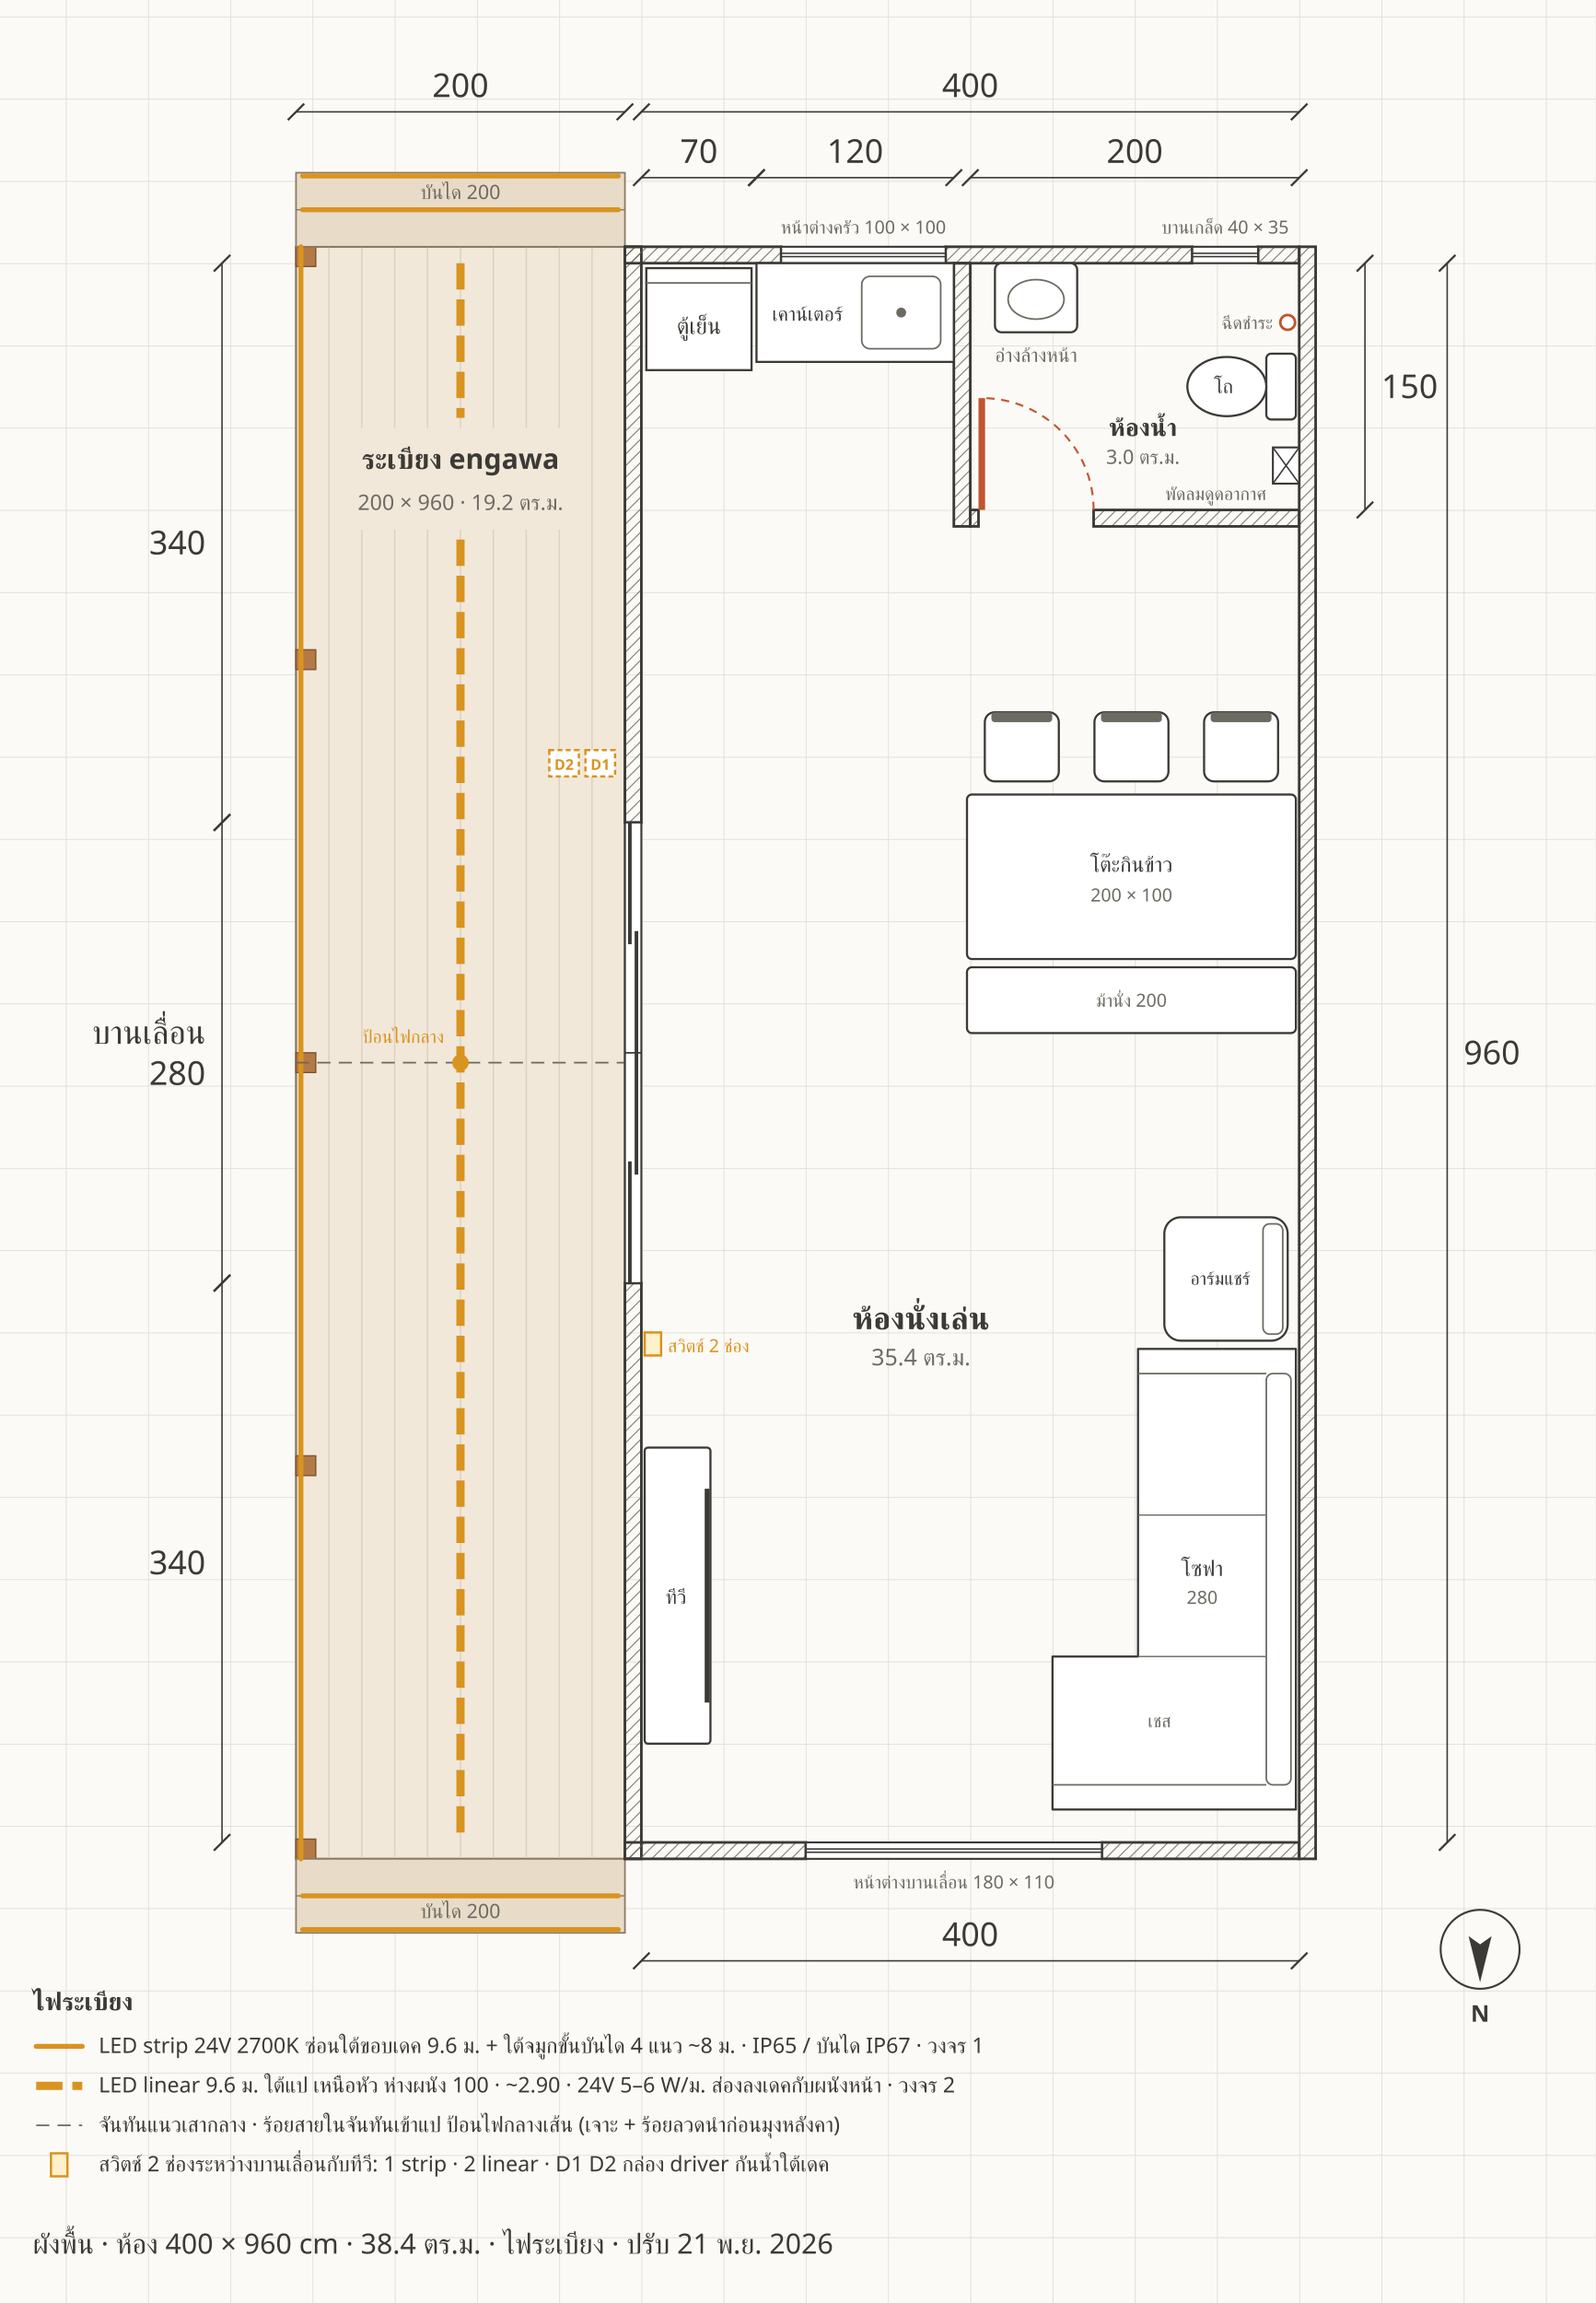
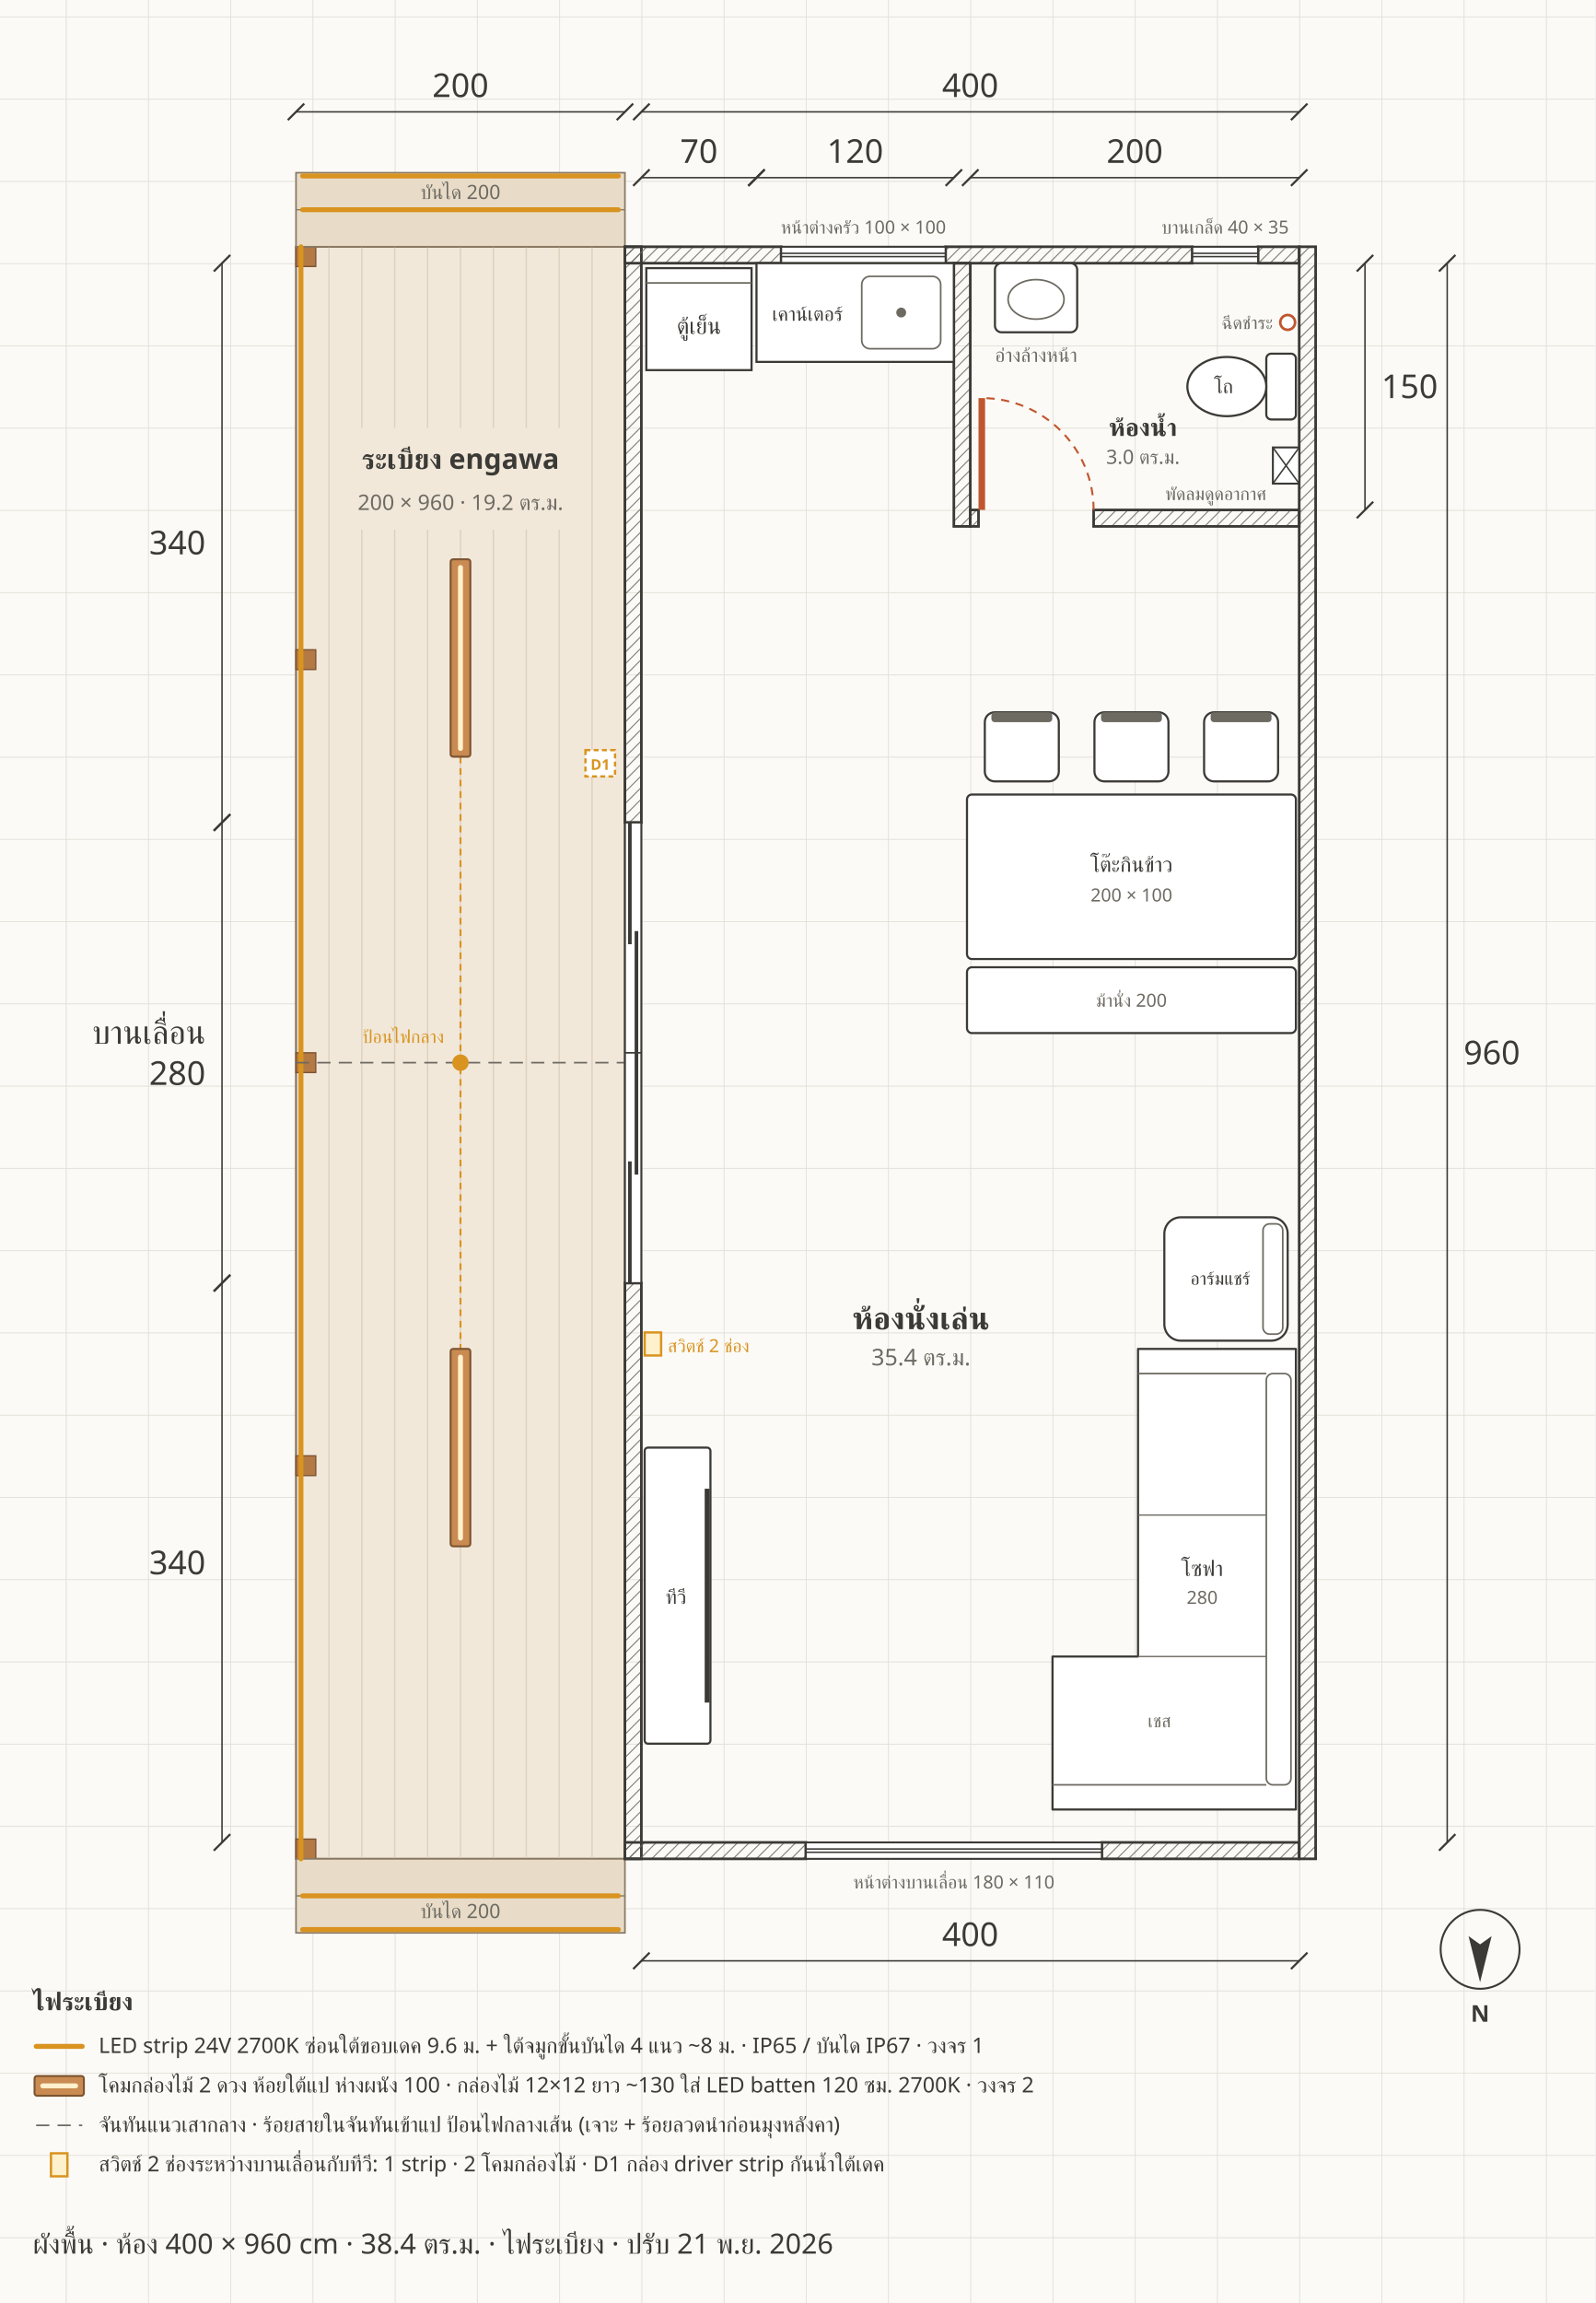
<svg xmlns="http://www.w3.org/2000/svg" viewBox="-390 -160 970 1400" width="970" height="1400" font-family="Leelawadee UI, Tahoma, sans-serif">
  <defs>
    <pattern id="grid" width="50" height="50" patternUnits="userSpaceOnUse" x="0" y="0">
      <path d="M50 0H0V50" fill="none" stroke="#e3e0d8" stroke-width="1" />
    </pattern>
    <pattern id="hatch" width="5" height="5" patternUnits="userSpaceOnUse" patternTransform="rotate(45)">
      <line x1="0" y1="0" x2="0" y2="5" stroke="#6d6a62" stroke-width="1" />
    </pattern>
  </defs>
  <rect x="-390" y="-160" width="970" height="1400" fill="#fbfaf6" />
  <rect x="-390" y="-160" width="970" height="1400" fill="url(#grid)" />
  <rect x="-210" y="-10" width="200" height="980" fill="#f1e8da" stroke="#8a7a64" stroke-width="1.3" />
  <line x1="-190" y1="-10" x2="-190" y2="970" stroke="#ddd0bc" stroke-width="0.8" />
  <line x1="-170" y1="-10" x2="-170" y2="970" stroke="#ddd0bc" stroke-width="0.8" />
  <line x1="-150" y1="-10" x2="-150" y2="970" stroke="#ddd0bc" stroke-width="0.8" />
  <line x1="-130" y1="-10" x2="-130" y2="970" stroke="#ddd0bc" stroke-width="0.8" />
  <line x1="-110" y1="-10" x2="-110" y2="970" stroke="#ddd0bc" stroke-width="0.8" />
  <line x1="-90" y1="-10" x2="-90" y2="970" stroke="#ddd0bc" stroke-width="0.8" />
  <line x1="-70" y1="-10" x2="-70" y2="970" stroke="#ddd0bc" stroke-width="0.8" />
  <line x1="-50" y1="-10" x2="-50" y2="970" stroke="#ddd0bc" stroke-width="0.8" />
  <line x1="-30" y1="-10" x2="-30" y2="970" stroke="#ddd0bc" stroke-width="0.8" />
  <rect x="-210" y="-10" width="12" height="12" fill="#b47a45" stroke="#7d5430" stroke-width="0.8" />
  <rect x="-210" y="235" width="12" height="12" fill="#b47a45" stroke="#7d5430" stroke-width="0.8" />
  <rect x="-210" y="480" width="12" height="12" fill="#b47a45" stroke="#7d5430" stroke-width="0.8" />
  <rect x="-210" y="725" width="12" height="12" fill="#b47a45" stroke="#7d5430" stroke-width="0.8" />
  <rect x="-210" y="958" width="12" height="12" fill="#b47a45" stroke="#7d5430" stroke-width="0.8" />
  <rect x="-210" y="-55" width="200" height="45" fill="#e8dcc8" stroke="#8a7a64" stroke-width="1" />
  <rect x="-210" y="970" width="200" height="45" fill="#e8dcc8" stroke="#8a7a64" stroke-width="1" />
  <line x1="-210" y1="-32.5" x2="-10" y2="-32.5" stroke="#8a7a64" stroke-width="0.8" />
  <line x1="-210" y1="992.5" x2="-10" y2="992.5" stroke="#8a7a64" stroke-width="0.8" />
  <text x="-110" y="-39" font-size="12" font-weight="400" text-anchor="middle" fill="#6d6a62">บันได 200</text>
  <text x="-110" y="1006" font-size="12" font-weight="400" text-anchor="middle" fill="#6d6a62">บันได 200</text>
  <rect x="-185" y="100" width="150" height="62" fill="#f1e8da" />
  <text x="-110" y="125" font-size="17" font-weight="600" text-anchor="middle" fill="#3b3a36">ระเบียง engawa</text>
  <text x="-110" y="150" font-size="13" font-weight="400" text-anchor="middle" fill="#6d6a62">200 × 960 · 19.2 ตร.ม.</text>
  <line x1="-207" y1="-10" x2="-207" y2="970" stroke="#d9931f" stroke-width="3" stroke-linecap="round" />
  <line x1="-206" y1="-32.5" x2="-14" y2="-32.5" stroke="#d9931f" stroke-width="3" stroke-linecap="round" />
  <line x1="-206" y1="-53" x2="-14" y2="-53" stroke="#d9931f" stroke-width="3" stroke-linecap="round" />
  <line x1="-206" y1="992.5" x2="-14" y2="992.5" stroke="#d9931f" stroke-width="3" stroke-linecap="round" />
  <line x1="-206" y1="1013" x2="-14" y2="1013" stroke="#d9931f" stroke-width="3" stroke-linecap="round" />
  <line x1="-210" y1="486" x2="-10" y2="486" stroke="#6d6a62" stroke-width="1" stroke-dasharray="8 5" />
-   <line x1="-110" y1="0" x2="-110" y2="94" stroke="#d9931f" stroke-width="5" stroke-dasharray="16 6" stroke-linecap="butt" />
-   <line x1="-110" y1="168" x2="-110" y2="960" stroke="#d9931f" stroke-width="5" stroke-dasharray="16 6" stroke-linecap="butt" />
+   <line x1="-110" y1="300" x2="-110" y2="660" stroke="#d9931f" stroke-width="1.2" stroke-dasharray="4 3" />
+   <rect x="-116" y="180" width="12" height="120" rx="1.5" fill="#c98b52" stroke="#7d5430" stroke-width="1.2" />
+   <line x1="-110" y1="185" x2="-110" y2="295" stroke="#fff1cc" stroke-width="3" stroke-linecap="round" />
+   <rect x="-116" y="660" width="12" height="120" rx="1.5" fill="#c98b52" stroke="#7d5430" stroke-width="1.2" />
+   <line x1="-110" y1="665" x2="-110" y2="775" stroke="#fff1cc" stroke-width="3" stroke-linecap="round" />
  <circle cx="-110" cy="486" r="5" fill="#d9931f" />
  <text x="-120" y="474" font-size="11" font-weight="400" text-anchor="end" fill="#d9931f">ป้อนไฟกลาง</text>
  <rect x="-34" y="296" width="18" height="16" fill="#fff" stroke="#d9931f" stroke-width="1.4" stroke-dasharray="3 2" />
  <text x="-25" y="308" font-size="9" font-weight="600" text-anchor="middle" fill="#d9931f">D1</text>
-   <rect x="-56" y="296" width="18" height="16" fill="#fff" stroke="#d9931f" stroke-width="1.4" stroke-dasharray="3 2" />
-   <text x="-47" y="308" font-size="9" font-weight="600" text-anchor="middle" fill="#d9931f">D2</text>
  <rect x="-10" y="-10" width="10" height="350" fill="url(#hatch)" stroke="#3b3a36" stroke-width="1.6" />
  <rect x="-10" y="620" width="10" height="350" fill="url(#hatch)" stroke="#3b3a36" stroke-width="1.6" />
  <rect x="400" y="-10" width="10" height="980" fill="url(#hatch)" stroke="#3b3a36" stroke-width="1.6" />
  <rect x="-10" y="-10" width="95" height="10" fill="url(#hatch)" stroke="#3b3a36" stroke-width="1.6" />
  <rect x="185" y="-10" width="150" height="10" fill="url(#hatch)" stroke="#3b3a36" stroke-width="1.6" />
  <rect x="375" y="-10" width="25" height="10" fill="url(#hatch)" stroke="#3b3a36" stroke-width="1.6" />
  <rect x="-10" y="960" width="110" height="10" fill="url(#hatch)" stroke="#3b3a36" stroke-width="1.6" />
  <rect x="280" y="960" width="120" height="10" fill="url(#hatch)" stroke="#3b3a36" stroke-width="1.6" />
  <rect x="85" y="-10" width="100" height="10" fill="#fff" stroke="#3b3a36" stroke-width="1.2" />
  <g stroke="#3b3a36" stroke-width="0.9">
    <line x1="85" y1="-6" x2="185" y2="-6" />
    <line x1="85" y1="-4" x2="185" y2="-4" />
  </g>
  <rect x="335" y="-10" width="40" height="10" fill="#fff" stroke="#3b3a36" stroke-width="1.2" />
  <g stroke="#3b3a36" stroke-width="0.9">
    <line x1="335" y1="-6" x2="375" y2="-6" />
    <line x1="335" y1="-4" x2="375" y2="-4" />
  </g>
  <rect x="100" y="960" width="180" height="10" fill="#fff" stroke="#3b3a36" stroke-width="1.2" />
  <g stroke="#3b3a36" stroke-width="0.9">
    <line x1="100" y1="964" x2="280" y2="964" />
    <line x1="100" y1="966" x2="280" y2="966" />
  </g>
  <rect x="-10" y="340" width="10" height="280" fill="#fff" stroke="#3b3a36" stroke-width="1.2" />
  <g stroke="#3b3a36" stroke-width="2.2">
    <line x1="-7" y1="340" x2="-7" y2="414" />
    <line x1="-7" y1="546" x2="-7" y2="620" />
    <line x1="-3" y1="406" x2="-3" y2="480" />
    <line x1="-3" y1="480" x2="-3" y2="554" />
  </g>
  <line x1="-10" y1="480" x2="0" y2="480" stroke="#3b3a36" stroke-width="1" />
  <rect x="2" y="650" width="10" height="14" fill="#fff1cc" stroke="#d9931f" stroke-width="1.4" />
  <text x="16" y="662" font-size="11" font-weight="400" text-anchor="start" fill="#d9931f">สวิตช์ 2 ช่อง</text>
  <rect x="190" y="0" width="10" height="160" fill="url(#hatch)" stroke="#3b3a36" stroke-width="1.6" />
  <rect x="200" y="150" width="5" height="10" fill="url(#hatch)" stroke="#3b3a36" stroke-width="1.6" />
  <rect x="275" y="150" width="125" height="10" fill="url(#hatch)" stroke="#3b3a36" stroke-width="1.6" />
  <rect x="205" y="82" width="4" height="68" fill="#c0562f" />
  <path d="M275 150 A68 68 0 0 0 207 82" fill="none" stroke="#c0562f" stroke-width="1.2" stroke-dasharray="5 4" />
  <rect x="3" y="3" width="64" height="62" fill="#fff" stroke="#3b3a36" stroke-width="1.3" />
  <line x1="3" y1="12" x2="67" y2="12" stroke="#6d6a62" stroke-width="1" />
  <text x="35" y="43" font-size="14" font-weight="400" text-anchor="middle" fill="#3b3a36">ตู้เย็น</text>
  <rect x="70" y="0" width="120" height="60" fill="#fff" stroke="#3b3a36" stroke-width="1.3" />
  <rect x="134" y="8" width="48" height="44" rx="5" fill="none" stroke="#6d6a62" stroke-width="1" />
  <circle cx="158" cy="30" r="3" fill="#6d6a62" />
  <text x="101" y="35" font-size="12" font-weight="400" text-anchor="middle" fill="#3b3a36">เคาน์เตอร์</text>
  <rect x="215" y="0" width="50" height="42" rx="4" fill="#fff" stroke="#3b3a36" stroke-width="1.3" />
  <ellipse cx="240" cy="22" rx="17" ry="12" fill="none" stroke="#6d6a62" stroke-width="1" />
  <text x="240" y="60" font-size="12" font-weight="400" text-anchor="middle" fill="#6d6a62">อ่างล้างหน้า</text>
  <rect x="380" y="55" width="18" height="40" rx="3" fill="#fff" stroke="#3b3a36" stroke-width="1.3" />
  <ellipse cx="356" cy="75" rx="24" ry="18" fill="#fff" stroke="#3b3a36" stroke-width="1.3" />
  <text x="354" y="79" font-size="12" font-weight="400" text-anchor="middle" fill="#3b3a36">โถ</text>
  <circle cx="393" cy="36" r="4.5" fill="#fff" stroke="#c0562f" stroke-width="1.6" />
  <text x="384" y="40" font-size="11" font-weight="400" text-anchor="end" fill="#6d6a62">ฉีดชำระ</text>
  <rect x="384" y="112" width="16" height="22" fill="#fff" stroke="#3b3a36" stroke-width="1.2" />
  <path d="M384 112 L400 134 M400 112 L384 134" stroke="#3b3a36" stroke-width="0.9" />
  <text x="380" y="144" font-size="11" font-weight="400" text-anchor="end" fill="#6d6a62">พัดลมดูดอากาศ</text>
  <text x="305" y="105" font-size="15" font-weight="600" text-anchor="middle" fill="#3b3a36">ห้องน้ำ</text>
  <text x="305" y="122" font-size="12" font-weight="400" text-anchor="middle" fill="#6d6a62">3.0 ตร.ม.</text>
  <rect x="208.833" y="273" width="45" height="42" rx="6" fill="#fff" stroke="#3b3a36" stroke-width="1.3" />
  <rect x="212.833" y="273" width="37" height="6" rx="2" fill="#6d6a62" />
  <rect x="275.5" y="273" width="45" height="42" rx="6" fill="#fff" stroke="#3b3a36" stroke-width="1.3" />
  <rect x="279.5" y="273" width="37" height="6" rx="2" fill="#6d6a62" />
  <rect x="342.167" y="273" width="45" height="42" rx="6" fill="#fff" stroke="#3b3a36" stroke-width="1.3" />
  <rect x="346.167" y="273" width="37" height="6" rx="2" fill="#6d6a62" />
  <rect x="198" y="323" width="200" height="100" rx="3" fill="#fff" stroke="#3b3a36" stroke-width="1.3" />
  <text x="298" y="370" font-size="13" font-weight="400" text-anchor="middle" fill="#3b3a36">โต๊ะกินข้าว</text>
  <text x="298" y="388" font-size="11" font-weight="400" text-anchor="middle" fill="#6d6a62">200 × 100</text>
  <rect x="198" y="428" width="200" height="40" rx="3" fill="#fff" stroke="#3b3a36" stroke-width="1.3" />
  <text x="298" y="452" font-size="11" font-weight="400" text-anchor="middle" fill="#6d6a62">ม้านั่ง 200</text>
  <rect x="318" y="580" width="75" height="75" rx="10" fill="#fff" stroke="#3b3a36" stroke-width="1.3" />
  <rect x="378" y="584" width="12" height="67" rx="4" fill="none" stroke="#6d6a62" stroke-width="1" />
  <text x="352" y="621" font-size="11" font-weight="400" text-anchor="middle" fill="#3b3a36">อาร์มแชร์</text>
  <path d="M302 660 H398 V940 H250 V847 H302 Z" stroke-linejoin="round" fill="#fff" stroke="#3b3a36" stroke-width="1.3" />
  <rect x="380" y="675" width="15" height="250" rx="4" fill="none" stroke="#6d6a62" stroke-width="1" />
  <line x1="302" y1="675" x2="380" y2="675" stroke="#6d6a62" stroke-width="1" />
  <line x1="250" y1="925" x2="380" y2="925" stroke="#6d6a62" stroke-width="1" />
  <line x1="302" y1="761" x2="380" y2="761" stroke="#6d6a62" stroke-width="0.8" />
  <line x1="302" y1="847" x2="380" y2="847" stroke="#6d6a62" stroke-width="0.8" />
  <text x="341" y="798" font-size="13" font-weight="400" text-anchor="middle" fill="#3b3a36">โซฟา</text>
  <text x="341" y="815" font-size="11" font-weight="400" text-anchor="middle" fill="#6d6a62">280</text>
  <text x="315" y="890" font-size="11" font-weight="400" text-anchor="middle" fill="#6d6a62">เชส</text>
  <rect x="2" y="720" width="40" height="180" rx="2" fill="#fff" stroke="#3b3a36" stroke-width="1.3" />
  <line x1="40" y1="745" x2="40" y2="875" stroke="#3b3a36" stroke-width="3" />
  <text x="21" y="815" font-size="12" font-weight="400" text-anchor="middle" fill="#3b3a36">ทีวี</text>
  <text x="170" y="648" font-size="19" font-weight="600" text-anchor="middle" fill="#3b3a36">ห้องนั่งเล่น</text>
  <text x="170" y="670" font-size="14" font-weight="400" text-anchor="middle" fill="#6d6a62">35.4 ตร.ม.</text>
  <text x="135" y="-18" font-size="11" font-weight="400" text-anchor="middle" fill="#6d6a62">หน้าต่างครัว 100 × 100</text>
  <text x="355" y="-18" font-size="11" font-weight="400" text-anchor="middle" fill="#6d6a62">บานเกล็ด 40 × 35</text>
  <text x="190" y="988" font-size="11" font-weight="400" text-anchor="middle" fill="#6d6a62">หน้าต่างบานเลื่อน 180 × 110</text>
  <g>
    <line x1="0" y1="-52" x2="70" y2="-52" stroke="#3b3a36" stroke-width="0.9" />
    <line x1="-5" y1="-47" x2="5" y2="-57" stroke="#3b3a36" stroke-width="1.3" />
    <line x1="65" y1="-47" x2="75" y2="-57" stroke="#3b3a36" stroke-width="1.3" />
    <text x="35" y="-61" font-size="20" font-weight="500" text-anchor="middle" fill="#3b3a36">70</text>
  </g>
  <g>
    <line x1="70" y1="-52" x2="190" y2="-52" stroke="#3b3a36" stroke-width="0.9" />
    <line x1="65" y1="-47" x2="75" y2="-57" stroke="#3b3a36" stroke-width="1.3" />
    <line x1="185" y1="-47" x2="195" y2="-57" stroke="#3b3a36" stroke-width="1.3" />
    <text x="130" y="-61" font-size="20" font-weight="500" text-anchor="middle" fill="#3b3a36">120</text>
  </g>
  <g>
    <line x1="200" y1="-52" x2="400" y2="-52" stroke="#3b3a36" stroke-width="0.9" />
    <line x1="195" y1="-47" x2="205" y2="-57" stroke="#3b3a36" stroke-width="1.3" />
    <line x1="395" y1="-47" x2="405" y2="-57" stroke="#3b3a36" stroke-width="1.3" />
    <text x="300" y="-61" font-size="20" font-weight="500" text-anchor="middle" fill="#3b3a36">200</text>
  </g>
  <g>
    <line x1="0" y1="-92" x2="400" y2="-92" stroke="#3b3a36" stroke-width="0.9" />
    <line x1="-5" y1="-87" x2="5" y2="-97" stroke="#3b3a36" stroke-width="1.3" />
    <line x1="395" y1="-87" x2="405" y2="-97" stroke="#3b3a36" stroke-width="1.3" />
    <text x="200" y="-101" font-size="20" font-weight="500" text-anchor="middle" fill="#3b3a36">400</text>
  </g>
  <g>
    <line x1="-210" y1="-92" x2="-10" y2="-92" stroke="#3b3a36" stroke-width="0.9" />
    <line x1="-215" y1="-87" x2="-205" y2="-97" stroke="#3b3a36" stroke-width="1.3" />
    <line x1="-15" y1="-87" x2="-5" y2="-97" stroke="#3b3a36" stroke-width="1.3" />
    <text x="-110" y="-101" font-size="20" font-weight="500" text-anchor="middle" fill="#3b3a36">200</text>
  </g>
  <g>
    <line x1="440" y1="0" x2="440" y2="150" stroke="#3b3a36" stroke-width="0.9" />
    <line x1="435" y1="5" x2="445" y2="-5" stroke="#3b3a36" stroke-width="1.3" />
    <line x1="435" y1="155" x2="445" y2="145" stroke="#3b3a36" stroke-width="1.3" />
    <text x="450" y="82" font-size="20" font-weight="500" text-anchor="start" fill="#3b3a36">150</text>
  </g>
  <g>
    <line x1="490" y1="0" x2="490" y2="960" stroke="#3b3a36" stroke-width="0.9" />
    <line x1="485" y1="5" x2="495" y2="-5" stroke="#3b3a36" stroke-width="1.3" />
    <line x1="485" y1="965" x2="495" y2="955" stroke="#3b3a36" stroke-width="1.3" />
    <text x="500" y="487" font-size="20" font-weight="500" text-anchor="start" fill="#3b3a36">960</text>
  </g>
  <g>
    <line x1="-255" y1="0" x2="-255" y2="340" stroke="#3b3a36" stroke-width="0.9" />
    <line x1="-260" y1="5" x2="-250" y2="-5" stroke="#3b3a36" stroke-width="1.3" />
    <line x1="-260" y1="345" x2="-250" y2="335" stroke="#3b3a36" stroke-width="1.3" />
    <text x="-265" y="177" font-size="20" font-weight="500" text-anchor="end" fill="#3b3a36">340</text>
  </g>
  <g>
    <line x1="-255" y1="340" x2="-255" y2="620" stroke="#3b3a36" stroke-width="0.9" />
    <line x1="-260" y1="345" x2="-250" y2="335" stroke="#3b3a36" stroke-width="1.3" />
    <line x1="-260" y1="625" x2="-250" y2="615" stroke="#3b3a36" stroke-width="1.3" />
    <text x="-265" y="474.5" font-size="20" font-weight="500" text-anchor="end" fill="#3b3a36">บานเลื่อน</text>
    <text x="-265" y="499.5" font-size="20" font-weight="500" text-anchor="end" fill="#3b3a36">280</text>
  </g>
  <g>
    <line x1="-255" y1="620" x2="-255" y2="960" stroke="#3b3a36" stroke-width="0.9" />
    <line x1="-260" y1="625" x2="-250" y2="615" stroke="#3b3a36" stroke-width="1.3" />
    <line x1="-260" y1="965" x2="-250" y2="955" stroke="#3b3a36" stroke-width="1.3" />
    <text x="-265" y="797" font-size="20" font-weight="500" text-anchor="end" fill="#3b3a36">340</text>
  </g>
  <g>
    <line x1="0" y1="1032" x2="400" y2="1032" stroke="#3b3a36" stroke-width="0.9" />
    <line x1="-5" y1="1037" x2="5" y2="1027" stroke="#3b3a36" stroke-width="1.3" />
    <line x1="395" y1="1037" x2="405" y2="1027" stroke="#3b3a36" stroke-width="1.3" />
    <text x="200" y="1023" font-size="20" font-weight="500" text-anchor="middle" fill="#3b3a36">400</text>
  </g>
  <g transform="translate(510 1025)">
    <circle r="24" fill="none" stroke="#3b3a36" stroke-width="1.2" />
    <path d="M0 20 L7 -8 L0 -3 L-7 -8 Z" fill="#3b3a36" />
    <text x="0" y="44" font-size="14" font-weight="600" text-anchor="middle" fill="#3b3a36">N</text>
  </g>
  <text x="-370" y="1062" font-size="15" font-weight="600" text-anchor="start" fill="#3b3a36">ไฟระเบียง</text>
  <line x1="-368" y1="1084" x2="-340" y2="1084" stroke="#d9931f" stroke-width="3" stroke-linecap="round" />
  <text x="-330" y="1088" font-size="13" font-weight="400" text-anchor="start" fill="#3b3a36">LED strip 24V 2700K ซ่อนใต้ขอบเดค 9.6 ม. + ใต้จมูกขั้นบันได 4 แนว ~8 ม. · IP65 / บันได IP67 · วงจร 1</text>
-   <line x1="-368" y1="1108" x2="-340" y2="1108" stroke="#d9931f" stroke-width="5" stroke-dasharray="16 6" stroke-linecap="butt" />
-   <text x="-330" y="1112" font-size="13" font-weight="400" text-anchor="start" fill="#3b3a36">LED linear 9.6 ม. ใต้แป เหนือหัว ห่างผนัง 100 · ~2.90 · 24V 5–6 W/ม. ส่องลงเดคกับผนังหน้า · วงจร 2</text>
+   <g transform="rotate(-90 -354 1108)">
+     <rect x="-360" y="1093" width="12" height="30" rx="1.5" fill="#c98b52" stroke="#7d5430" stroke-width="1.2" />
+     <line x1="-354" y1="1098" x2="-354" y2="1118" stroke="#fff1cc" stroke-width="3" stroke-linecap="round" />
+   </g>
+   <text x="-330" y="1112" font-size="13" font-weight="400" text-anchor="start" fill="#3b3a36">โคมกล่องไม้ 2 ดวง ห้อยใต้แป ห่างผนัง 100 · กล่องไม้ 12×12 ยาว ~130 ใส่ LED batten 120 ซม. 2700K · วงจร 2</text>
  <line x1="-368" y1="1132" x2="-340" y2="1132" stroke="#6d6a62" stroke-width="1" stroke-dasharray="8 5" />
  <text x="-330" y="1136" font-size="13" font-weight="400" text-anchor="start" fill="#3b3a36">จันทันแนวเสากลาง · ร้อยสายในจันทันเข้าแป ป้อนไฟกลางเส้น (เจาะ + ร้อยลวดนำก่อนมุงหลังคา)</text>
  <rect x="-359" y="1149" width="10" height="14" fill="#fff1cc" stroke="#d9931f" stroke-width="1.4" />
-   <text x="-330" y="1160" font-size="13" font-weight="400" text-anchor="start" fill="#3b3a36">สวิตช์ 2 ช่องระหว่างบานเลื่อนกับทีวี: 1 strip · 2 linear · D1 D2 กล่อง driver กันน้ำใต้เดค</text>
+   <text x="-330" y="1160" font-size="13" font-weight="400" text-anchor="start" fill="#3b3a36">สวิตช์ 2 ช่องระหว่างบานเลื่อนกับทีวี: 1 strip · 2 โคมกล่องไม้ · D1 กล่อง driver strip กันน้ำใต้เดค</text>
  <text x="-370" y="1210" font-size="17" font-weight="400" text-anchor="start" fill="#3b3a36">ผังพื้น · ห้อง 400 × 960 cm · 38.4 ตร.ม. · ไฟระเบียง · ปรับ 21 พ.ย. 2026</text>
</svg>
